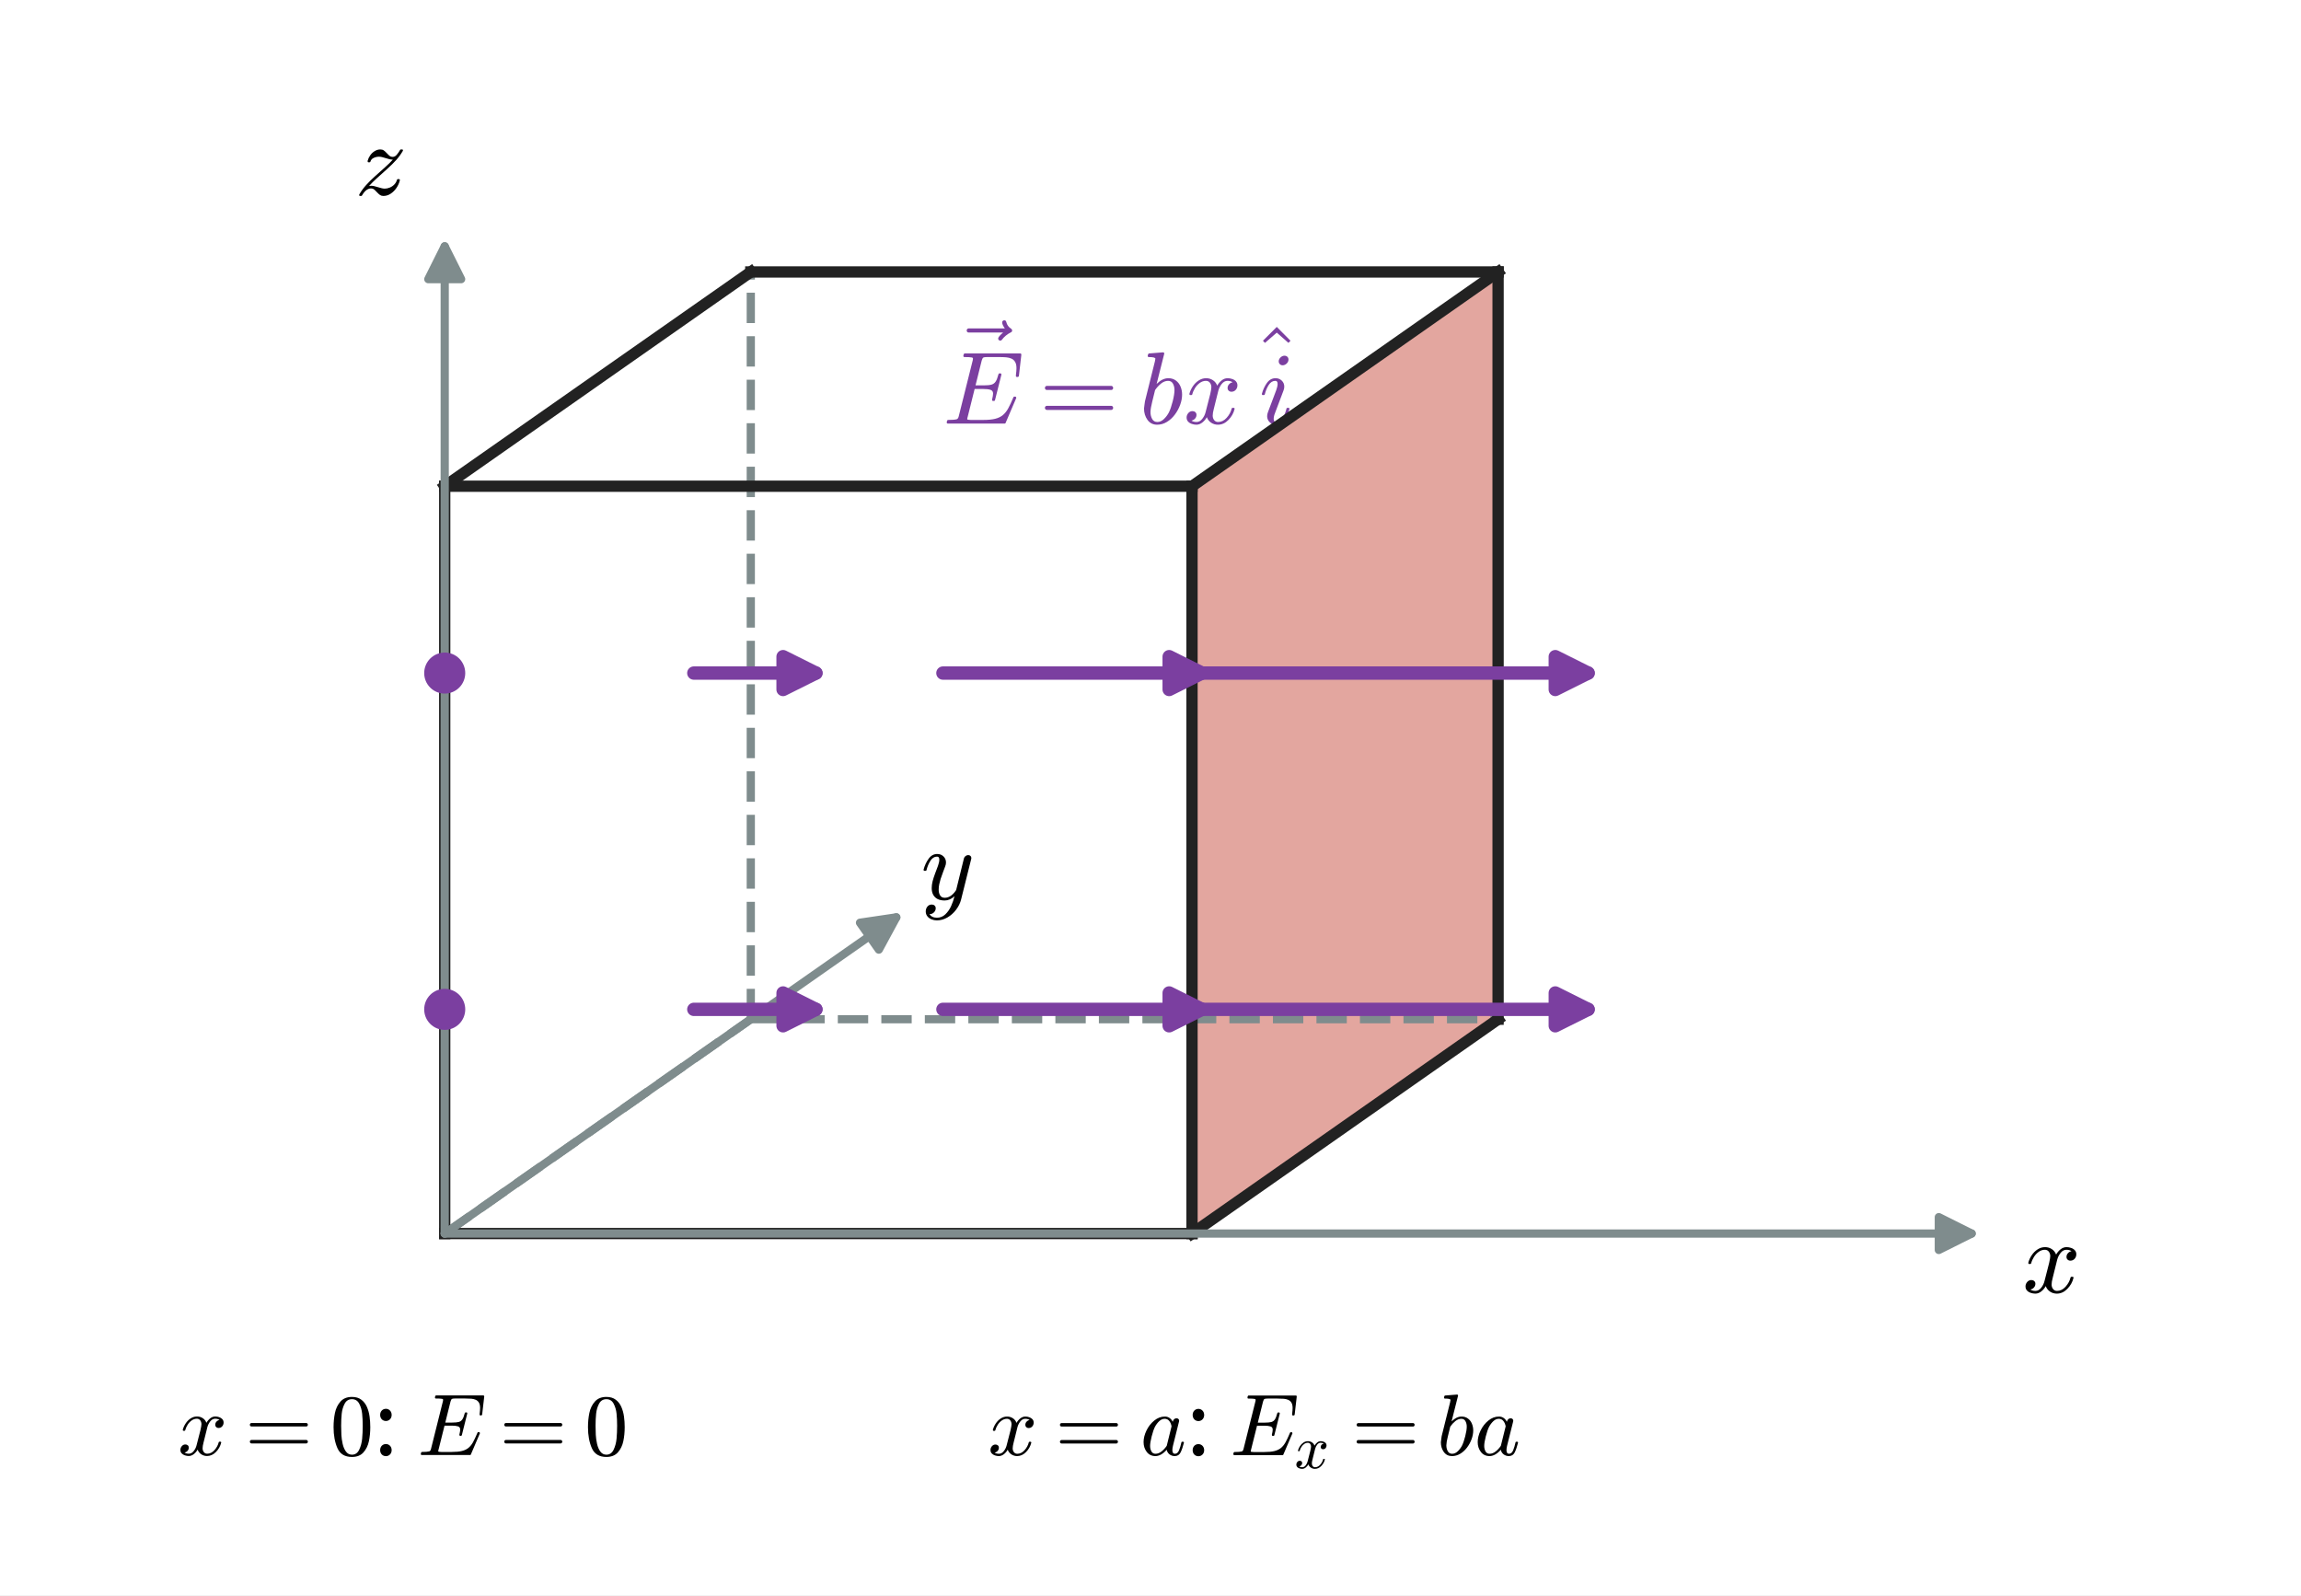
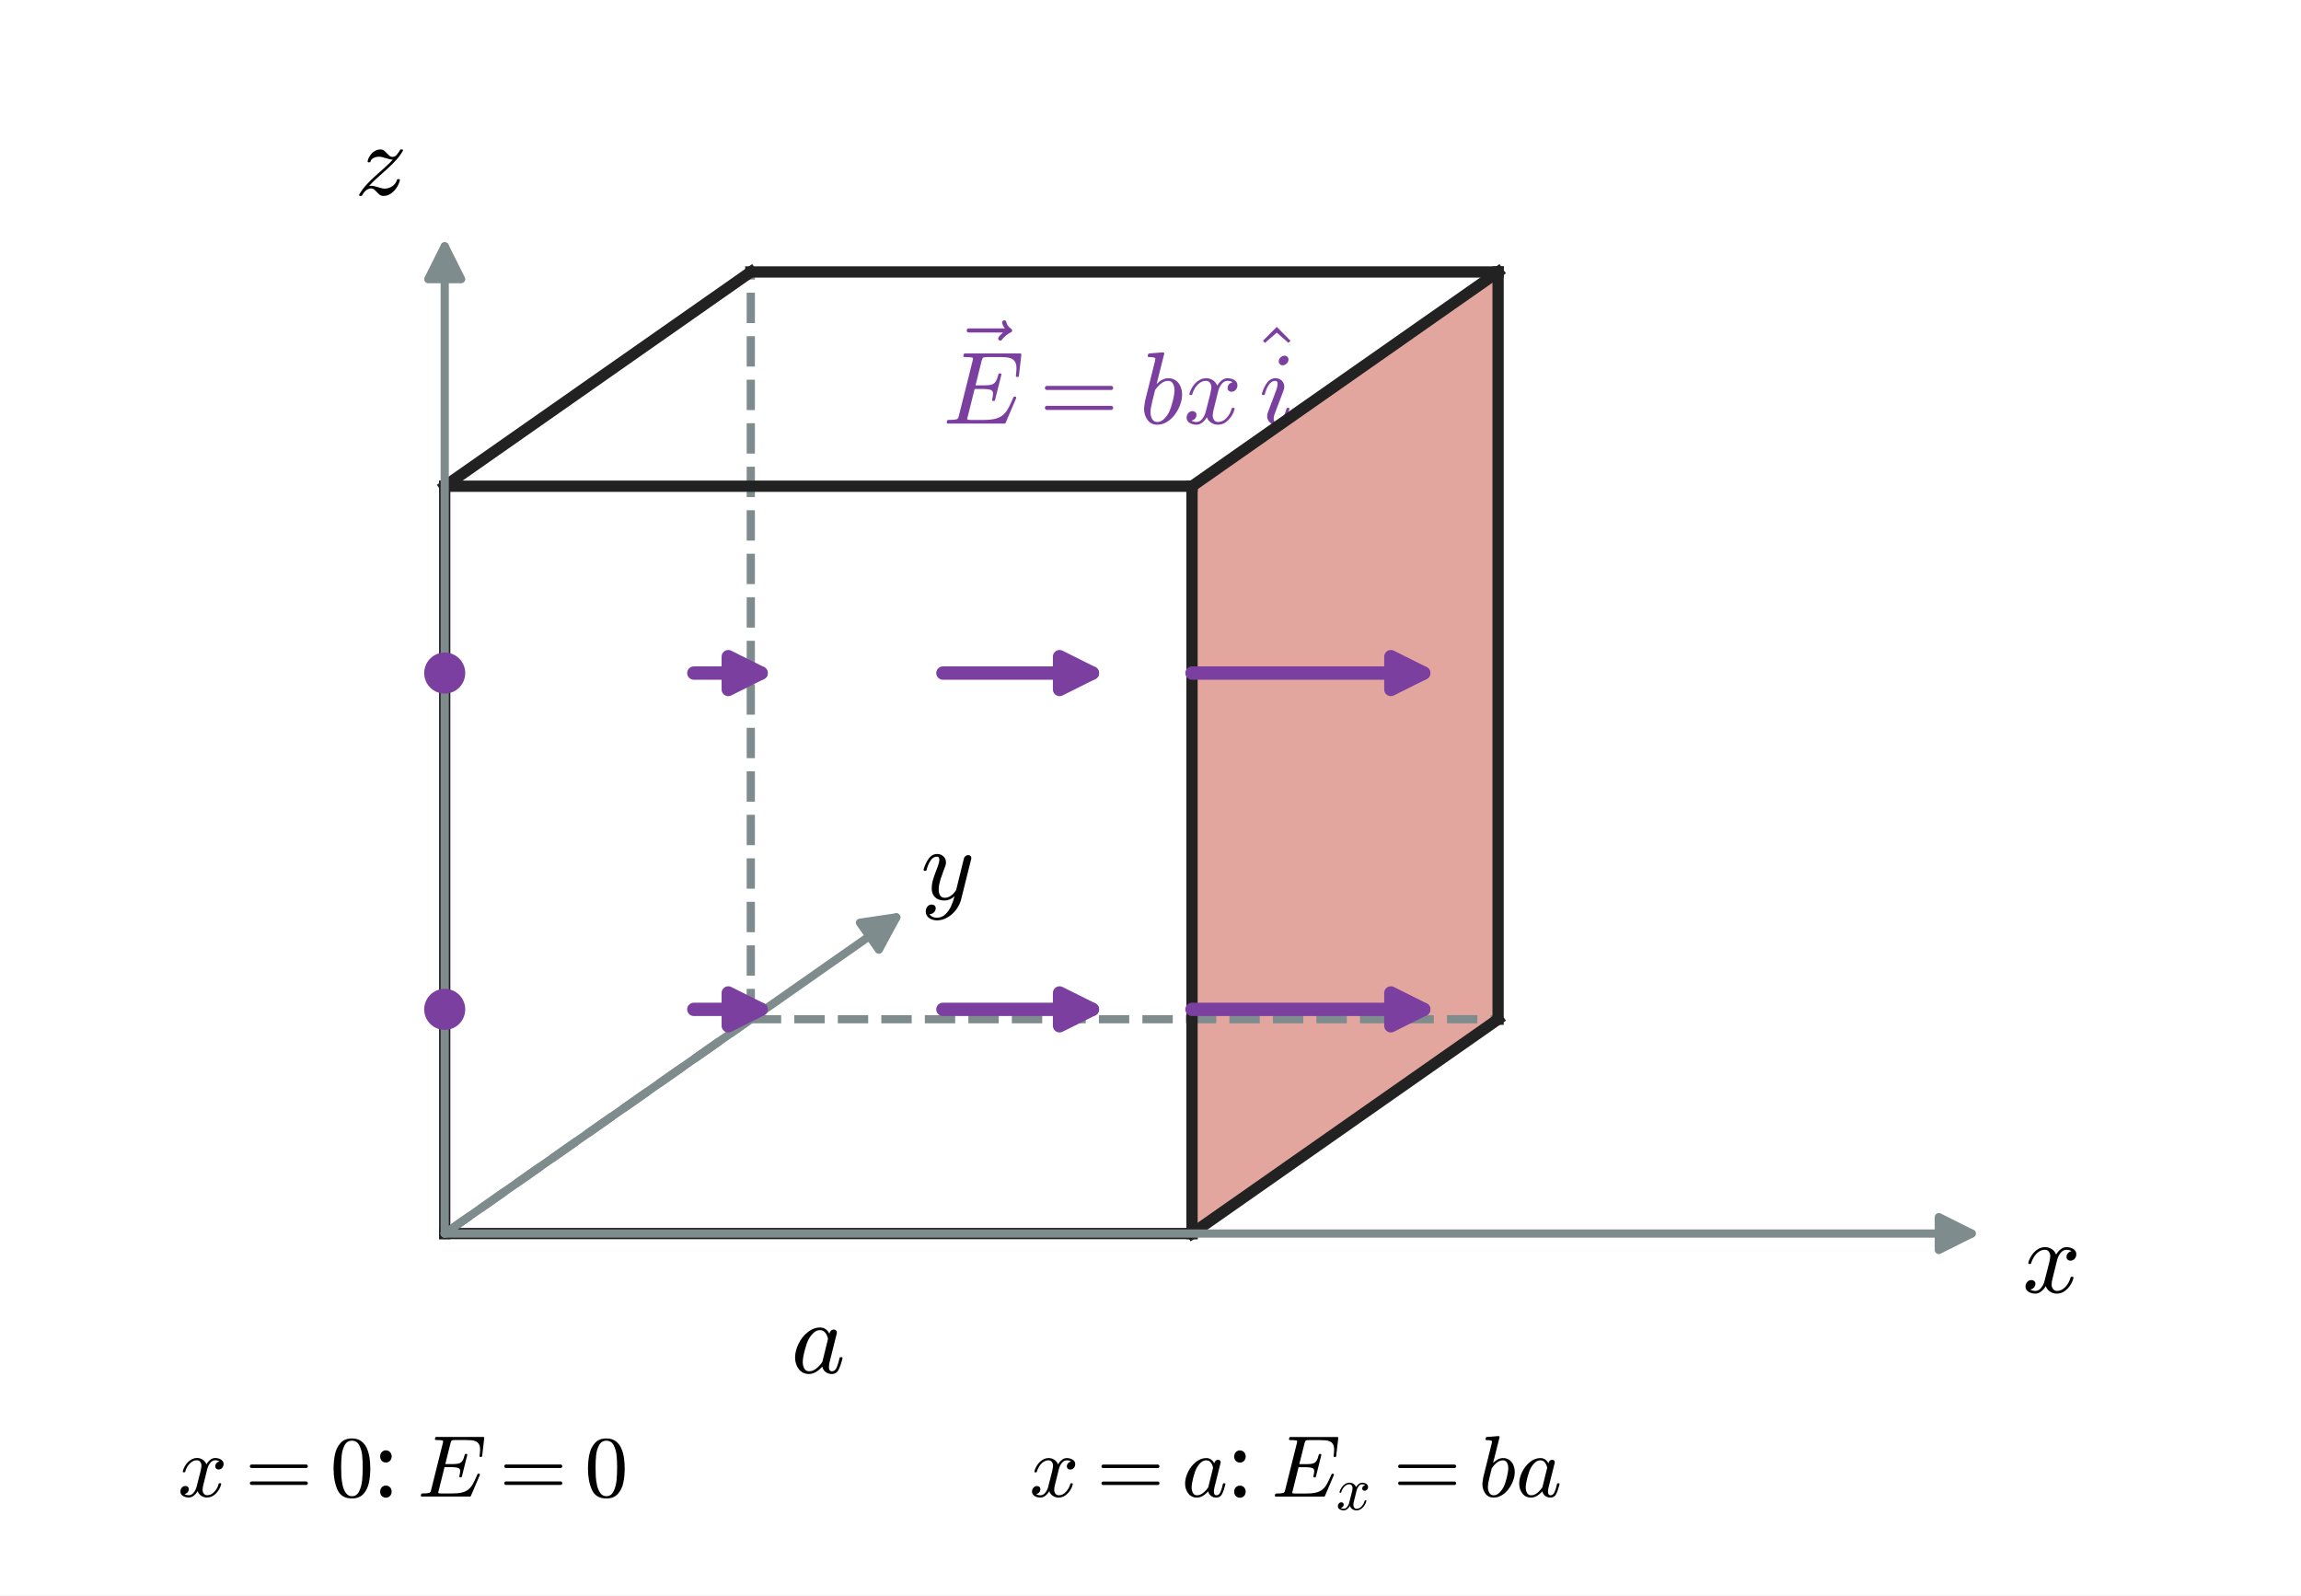
<svg xmlns="http://www.w3.org/2000/svg" xmlns:xlink="http://www.w3.org/1999/xlink" width="224.224pt" height="155.448pt" viewBox="0 0 224.224 155.448" version="1.1">
  <defs>
    <style type="text/css">*{stroke-linejoin: round; stroke-linecap: butt}</style>
  </defs>
  <g id="figure_1">
    <g id="patch_1">
      <path d="M 0 155.448  L 224.224 155.448  L 224.224 0  L 0 0  z " style="fill: #ffffff" />
    </g>
    <g id="axes_1">
      <g id="patch_2">
-         <path d="M 116.157 120.203  L 145.983 99.319  L 145.983 26.498  L 116.157 47.382  z " clip-path="url(#p4daffd56f3)" style="fill: #c0392b; opacity: 0.45" />
+         <path d="M 116.157 120.203  L 145.983 99.319  L 145.983 26.498  L 116.157 47.382  z " clip-path="url(#p64d780d0e2)" style="fill: #c0392b; opacity: 0.45" />
      </g>
      <g id="line2d_1">
-         <path d="M 43.336 120.203  L 73.162 99.319  " clip-path="url(#p4daffd56f3)" style="fill: none; stroke-dasharray: 2.96,1.28; stroke-dashoffset: 0; stroke: #7f8c8d; stroke-width: 0.8" />
+         <path d="M 43.336 120.203  L 73.162 99.319  " clip-path="url(#p64d780d0e2)" style="fill: none; stroke-dasharray: 2.96,1.28; stroke-dashoffset: 0; stroke: #7f8c8d; stroke-width: 0.8" />
      </g>
      <g id="line2d_2">
-         <path d="M 73.162 99.319  L 145.983 99.319  " clip-path="url(#p4daffd56f3)" style="fill: none; stroke-dasharray: 2.96,1.28; stroke-dashoffset: 0; stroke: #7f8c8d; stroke-width: 0.8" />
+         <path d="M 73.162 99.319  L 145.983 99.319  " clip-path="url(#p64d780d0e2)" style="fill: none; stroke-dasharray: 2.96,1.28; stroke-dashoffset: 0; stroke: #7f8c8d; stroke-width: 0.8" />
      </g>
      <g id="line2d_3">
-         <path d="M 73.162 99.319  L 73.162 26.498  " clip-path="url(#p4daffd56f3)" style="fill: none; stroke-dasharray: 2.96,1.28; stroke-dashoffset: 0; stroke: #7f8c8d; stroke-width: 0.8" />
+         <path d="M 73.162 99.319  L 73.162 26.498  " clip-path="url(#p64d780d0e2)" style="fill: none; stroke-dasharray: 2.96,1.28; stroke-dashoffset: 0; stroke: #7f8c8d; stroke-width: 0.8" />
      </g>
      <g id="text_1">
        <g transform="translate(197.0698 126.0258) scale(0.1 -0.1)">
          <defs>
            <path id="Cmmi10-3f" d="M 500 184  Q 613 97 819 97  Q 1019 97 1172 289  Q 1325 481 1381 709  L 1672 1844  Q 1741 2153 1741 2266  Q 1741 2425 1652 2544  Q 1563 2663 1403 2663  Q 1200 2663 1022 2536  Q 844 2409 722 2214  Q 600 2019 550 1819  Q 538 1778 500 1778  L 422 1778  Q 372 1778 372 1838  L 372 1856  Q 434 2094 584 2320  Q 734 2547 951 2687  Q 1169 2828 1416 2828  Q 1650 2828 1839 2703  Q 2028 2578 2106 2363  Q 2216 2559 2386 2693  Q 2556 2828 2759 2828  Q 2897 2828 3040 2779  Q 3184 2731 3275 2631  Q 3366 2531 3366 2381  Q 3366 2219 3261 2101  Q 3156 1984 2994 1984  Q 2891 1984 2822 2050  Q 2753 2116 2753 2216  Q 2753 2350 2845 2451  Q 2938 2553 3066 2572  Q 2950 2663 2747 2663  Q 2541 2663 2389 2472  Q 2238 2281 2175 2047  L 1894 916  Q 1825 659 1825 494  Q 1825 331 1917 214  Q 2009 97 2163 97  Q 2463 97 2698 361  Q 2934 625 3009 941  Q 3022 978 3059 978  L 3138 978  Q 3163 978 3178 961  Q 3194 944 3194 922  Q 3194 916 3188 903  Q 3097 522 2806 225  Q 2516 -72 2150 -72  Q 1916 -72 1727 54  Q 1538 181 1459 397  Q 1359 209 1182 68  Q 1006 -72 806 -72  Q 669 -72 523 -23  Q 378 25 287 125  Q 197 225 197 378  Q 197 528 301 651  Q 406 775 563 775  Q 669 775 741 711  Q 813 647 813 544  Q 813 409 723 309  Q 634 209 500 184  z " transform="scale(0.015625)" />
          </defs>
          <use xlink:href="#Cmmi10-3f" transform="translate(0 0.8125)" />
        </g>
      </g>
      <g id="text_2">
        <g transform="translate(89.73193 87.7164) scale(0.1 -0.1)">
          <defs>
            <path id="Cmmi10-72" d="M 538 -916  Q 672 -1147 1006 -1147  Q 1309 -1147 1531 -934  Q 1753 -722 1889 -420  Q 2025 -119 2100 197  Q 1816 -72 1484 -72  Q 1231 -72 1053 15  Q 875 103 776 276  Q 678 450 678 697  Q 678 906 734 1126  Q 791 1347 892 1617  Q 994 1888 1069 2088  Q 1153 2322 1153 2472  Q 1153 2663 1013 2663  Q 759 2663 595 2402  Q 431 2141 353 1819  Q 341 1778 300 1778  L 225 1778  Q 172 1778 172 1838  L 172 1856  Q 275 2238 487 2533  Q 700 2828 1025 2828  Q 1253 2828 1411 2678  Q 1569 2528 1569 2297  Q 1569 2178 1516 2047  Q 1488 1969 1388 1706  Q 1288 1444 1234 1272  Q 1181 1100 1147 934  Q 1113 769 1113 603  Q 1113 391 1203 244  Q 1294 97 1491 97  Q 1888 97 2203 581  L 2688 2553  Q 2709 2638 2787 2698  Q 2866 2759 2956 2759  Q 3034 2759 3092 2709  Q 3150 2659 3150 2578  Q 3150 2541 3144 2528  L 2509 -19  Q 2425 -347 2200 -647  Q 1975 -947 1658 -1130  Q 1341 -1313 997 -1313  Q 831 -1313 668 -1248  Q 506 -1184 406 -1056  Q 306 -928 306 -756  Q 306 -581 409 -453  Q 513 -325 684 -325  Q 788 -325 858 -389  Q 928 -453 928 -556  Q 928 -703 818 -812  Q 709 -922 563 -922  Q 556 -919 550 -917  Q 544 -916 538 -916  z " transform="scale(0.015625)" />
          </defs>
          <use xlink:href="#Cmmi10-72" transform="translate(0 0.8125)" />
        </g>
      </g>
      <g id="text_3">
        <g transform="translate(34.5906 19.06249) scale(0.1 -0.1)">
          <defs>
            <path id="Cmmi10-46" d="M 313 -72  Q 263 -72 263 -13  Q 263 19 275 31  Q 447 328 689 598  Q 931 869 1239 1145  Q 1547 1422 1858 1700  Q 2169 1978 2363 2194  L 2338 2194  Q 2197 2194 1925 2284  Q 1653 2375 1497 2375  Q 1328 2375 1168 2301  Q 1009 2228 966 2075  Q 956 2028 916 2028  L 838 2028  Q 788 2028 788 2094  L 788 2113  Q 838 2300 952 2462  Q 1066 2625 1233 2726  Q 1400 2828 1581 2828  Q 1709 2828 1793 2770  Q 1878 2713 1990 2591  Q 2103 2469 2173 2416  Q 2244 2363 2350 2363  Q 2491 2363 2602 2491  Q 2713 2619 2822 2809  Q 2841 2828 2869 2828  L 2944 2828  Q 2966 2828 2980 2812  Q 2994 2797 2994 2772  Q 2994 2750 2981 2731  Q 2809 2434 2579 2176  Q 2350 1919 1979 1586  Q 1609 1253 1354 1023  Q 1100 794 878 550  Q 928 563 1013 563  Q 1169 563 1439 473  Q 1709 384 1856 384  Q 2016 384 2178 453  Q 2341 522 2459 647  Q 2578 772 2619 934  Q 2634 978 2669 978  L 2747 978  Q 2772 978 2787 958  Q 2803 938 2803 916  Q 2803 909 2797 897  Q 2738 653 2591 433  Q 2444 213 2230 70  Q 2016 -72 1772 -72  Q 1650 -72 1565 -15  Q 1481 41 1367 164  Q 1253 288 1181 342  Q 1109 397 1006 397  Q 688 397 434 -50  Q 413 -72 391 -72  L 313 -72  z " transform="scale(0.015625)" />
          </defs>
          <use xlink:href="#Cmmi10-46" transform="translate(0 0.8125)" />
        </g>
      </g>
      <g id="text_4">
-         <g transform="translate(17.31809 141.8427) scale(0.085 -0.085)">
+         <g transform="translate(17.31809 145.8883) scale(0.085 -0.085)">
          <defs>
            <path id="Cmr10-29" d="M 481 850  Q 428 850 393 890  Q 359 931 359 978  Q 359 1031 393 1068  Q 428 1106 481 1106  L 4500 1106  Q 4547 1106 4581 1068  Q 4616 1031 4616 978  Q 4616 931 4581 890  Q 4547 850 4500 850  L 481 850  z M 481 2094  Q 428 2094 393 2131  Q 359 2169 359 2222  Q 359 2269 393 2309  Q 428 2350 481 2350  L 4500 2350  Q 4547 2350 4581 2309  Q 4616 2269 4616 2222  Q 4616 2169 4581 2131  Q 4547 2094 4500 2094  L 481 2094  z " transform="scale(0.015625)" />
            <path id="Cmr10-28" d="M 1600 -141  Q 816 -141 533 504  Q 250 1150 250 2041  Q 250 2597 351 3087  Q 453 3578 754 3920  Q 1056 4263 1600 4263  Q 2022 4263 2290 4056  Q 2559 3850 2700 3523  Q 2841 3197 2892 2823  Q 2944 2450 2944 2041  Q 2944 1491 2842 1011  Q 2741 531 2444 195  Q 2147 -141 1600 -141  z M 1600 25  Q 1956 25 2131 390  Q 2306 756 2347 1200  Q 2388 1644 2388 2144  Q 2388 2625 2347 3031  Q 2306 3438 2132 3767  Q 1959 4097 1600 4097  Q 1238 4097 1063 3765  Q 888 3434 847 3029  Q 806 2625 806 2144  Q 806 1788 823 1472  Q 841 1156 916 820  Q 991 484 1158 254  Q 1325 25 1600 25  z " transform="scale(0.015625)" />
            <path id="NotoSansCJKkr-Regular-1b" d="M 890 2496  C 1120 2496 1312 2675 1312 2944  C 1312 3206 1120 3392 890 3392  C 653 3392 467 3206 467 2944  C 467 2675 653 2496 890 2496  z M 890 -83  C 1120 -83 1312 96 1312 358  C 1312 627 1120 806 890 806  C 653 806 467 627 467 358  C 467 96 653 -83 890 -83  z " transform="scale(0.015625)" />
            <path id="NotoSansCJKkr-Regular-1" transform="scale(0.015625)" />
            <path id="Cmmi10-6f" d="M 300 0  Q 238 0 238 84  Q 241 100 250 139  Q 259 178 276 201  Q 294 225 319 225  Q 709 225 863 269  Q 947 297 984 441  L 1863 3956  Q 1875 4019 1875 4044  Q 1875 4113 1797 4122  Q 1678 4147 1338 4147  Q 1275 4147 1275 4231  Q 1278 4247 1287 4286  Q 1297 4325 1314 4348  Q 1331 4372 1356 4372  L 4825 4372  Q 4891 4372 4891 4288  L 4738 2963  Q 4738 2947 4714 2926  Q 4691 2906 4672 2906  L 4616 2906  Q 4550 2906 4550 2988  Q 4588 3300 4588 3450  Q 4588 3706 4500 3848  Q 4413 3991 4267 4053  Q 4122 4116 3945 4131  Q 3769 4147 3481 4147  L 2753 4147  Q 2578 4147 2522 4117  Q 2466 4088 2419 3928  L 2034 2381  L 2534 2381  Q 2859 2381 3025 2426  Q 3191 2472 3287 2615  Q 3384 2759 3463 3072  Q 3469 3094 3486 3111  Q 3503 3128 3525 3128  L 3584 3128  Q 3647 3128 3647 3047  L 3250 1466  Q 3238 1409 3188 1409  L 3128 1409  Q 3066 1409 3066 1491  Q 3128 1747 3128 1869  Q 3128 2056 2959 2106  Q 2791 2156 2509 2156  L 1978 2156  L 1544 416  Q 1516 338 1516 275  Q 1516 225 1734 225  L 2509 225  Q 2972 225 3259 297  Q 3547 369 3736 526  Q 3925 684 4062 928  Q 4200 1172 4397 1638  Q 4409 1678 4453 1678  L 4513 1678  Q 4538 1678 4556 1656  Q 4575 1634 4575 1606  Q 4575 1594 4569 1581  L 3909 38  Q 3897 0 3859 0  L 300 0  z " transform="scale(0.015625)" />
          </defs>
          <use xlink:href="#Cmmi10-3f" transform="translate(0 0.6875)" />
          <use xlink:href="#Cmr10-29" transform="translate(77.08013 0.6875)" />
          <use xlink:href="#Cmr10-28" transform="translate(174.7657 0.6875)" />
          <use xlink:href="#NotoSansCJKkr-Regular-1b" transform="translate(224.7657 0.6875)" />
          <use xlink:href="#NotoSansCJKkr-Regular-1" transform="translate(252.5657 0.6875)" />
          <use xlink:href="#Cmmi10-6f" transform="translate(274.9657 0.6875)" />
          <use xlink:href="#Cmr10-29" transform="translate(368.745 0.6875)" />
          <use xlink:href="#Cmr10-28" transform="translate(466.4306 0.6875)" />
        </g>
      </g>
      <g id="text_5">
-         <g transform="translate(96.25834 141.8427) scale(0.085 -0.085)">
+         <g transform="translate(100.304 145.8883) scale(0.085 -0.085)">
          <defs>
            <path id="Cmmi10-79" d="M 1113 -72  Q 709 -72 476 233  Q 244 538 244 953  Q 244 1363 456 1803  Q 669 2244 1030 2536  Q 1391 2828 1806 2828  Q 1997 2828 2147 2725  Q 2297 2622 2381 2444  Q 2453 2700 2663 2700  Q 2744 2700 2798 2651  Q 2853 2603 2853 2522  Q 2853 2503 2851 2493  Q 2850 2484 2847 2472  L 2400 684  Q 2356 494 2356 372  Q 2356 97 2541 97  Q 2741 97 2845 351  Q 2950 606 3022 941  Q 3034 978 3072 978  L 3150 978  Q 3175 978 3190 956  Q 3206 934 3206 916  Q 3094 469 2961 198  Q 2828 -72 2528 -72  Q 2313 -72 2147 54  Q 1981 181 1941 391  Q 1528 -72 1113 -72  z M 1119 97  Q 1350 97 1567 270  Q 1784 444 1941 678  Q 1947 684 1947 697  L 2291 2088  L 2297 2106  Q 2259 2334 2132 2498  Q 2006 2663 1791 2663  Q 1575 2663 1389 2486  Q 1203 2309 1075 2069  Q 950 1813 836 1366  Q 722 919 722 672  Q 722 450 817 273  Q 913 97 1119 97  z " transform="scale(0.015625)" />
            <path id="Cmmi10-4b" d="M 1106 -72  Q 719 -72 503 231  Q 288 534 288 941  Q 288 1000 317 1173  Q 347 1347 347 1388  L 966 3872  Q 991 3981 997 4044  Q 997 4147 581 4147  Q 519 4147 519 4231  Q 522 4247 533 4287  Q 544 4328 561 4350  Q 578 4372 609 4372  L 1472 4441  Q 1550 4441 1550 4359  L 1075 2472  Q 1438 2828 1806 2828  Q 2078 2828 2273 2684  Q 2469 2541 2566 2306  Q 2663 2072 2663 1806  Q 2663 1497 2542 1167  Q 2422 838 2209 555  Q 1997 272 1712 100  Q 1428 -72 1106 -72  z M 1119 97  Q 1338 97 1528 280  Q 1719 463 1838 691  Q 1966 947 2077 1386  Q 2188 1825 2188 2088  Q 2188 2316 2092 2489  Q 1997 2663 1791 2663  Q 1559 2663 1348 2492  Q 1138 2322 978 2088  L 800 1363  Q 697 959 691 716  Q 691 475 795 286  Q 900 97 1119 97  z " transform="scale(0.015625)" />
          </defs>
          <use xlink:href="#Cmmi10-3f" transform="translate(0 0.609375)" />
          <use xlink:href="#Cmr10-29" transform="translate(77.08013 0.609375)" />
          <use xlink:href="#Cmmi10-79" transform="translate(174.7657 0.609375)" />
          <use xlink:href="#NotoSansCJKkr-Regular-1b" transform="translate(227.5489 0.609375)" />
          <use xlink:href="#NotoSansCJKkr-Regular-1" transform="translate(255.3489 0.609375)" />
          <use xlink:href="#Cmmi10-6f" transform="translate(277.7489 0.609375)" />
          <use xlink:href="#Cmmi10-3f" transform="translate(351.5282 -14.39059) scale(0.7)" />
          <use xlink:href="#Cmr10-29" transform="translate(417.2047 0.609375)" />
          <use xlink:href="#Cmmi10-4b" transform="translate(514.8903 0.609375)" />
          <use xlink:href="#Cmmi10-79" transform="translate(557.8102 0.609375)" />
        </g>
      </g>
      <g id="text_6">
        <g style="fill: #7b3fa0" transform="translate(91.88368 41.31341) scale(0.1 -0.1)">
          <defs>
            <path id="Cmmi10-6e" d="M 1281 3809  Q 1231 3809 1198 3846  Q 1166 3884 1166 3938  Q 1166 3984 1198 4023  Q 1231 4063 1281 4063  L 3547 4063  Q 3378 4291 3378 4441  Q 3378 4497 3417 4533  Q 3456 4569 3506 4569  Q 3613 4569 3634 4469  Q 3697 4194 3938 4044  Q 4000 4003 4000 3938  Q 4000 3859 3938 3828  Q 3575 3647 3353 3347  Q 3328 3303 3256 3303  Q 3209 3303 3168 3340  Q 3128 3378 3128 3431  Q 3128 3547 3438 3809  L 1281 3809  z " transform="scale(0.015625)" />
            <path id="Cmr10-7c" d="M 863 3444  L 738 3578  L 1600 4441  L 2456 3578  L 2328 3444  L 1600 4084  L 863 3444  z " transform="scale(0.015625)" />
            <path id="Cmmi10-37" d="M 500 459  Q 500 578 550 709  L 1069 2088  Q 1153 2322 1153 2472  Q 1153 2663 1013 2663  Q 759 2663 595 2402  Q 431 2141 353 1819  Q 341 1778 300 1778  L 225 1778  Q 172 1778 172 1838  L 172 1856  Q 275 2238 487 2533  Q 700 2828 1025 2828  Q 1253 2828 1411 2678  Q 1569 2528 1569 2297  Q 1569 2178 1516 2047  L 997 672  Q 909 459 909 288  Q 909 97 1056 97  Q 1306 97 1473 364  Q 1641 631 1709 941  Q 1722 978 1759 978  L 1838 978  Q 1863 978 1878 961  Q 1894 944 1894 922  Q 1894 916 1888 903  Q 1800 541 1583 234  Q 1366 -72 1044 -72  Q 819 -72 659 83  Q 500 238 500 459  z M 1222 3878  Q 1222 4013 1334 4122  Q 1447 4231 1581 4231  Q 1691 4231 1761 4164  Q 1831 4097 1831 3994  Q 1831 3850 1717 3742  Q 1603 3634 1466 3634  Q 1363 3634 1292 3704  Q 1222 3775 1222 3878  z " transform="scale(0.015625)" />
          </defs>
          <use xlink:href="#Cmmi10-6e" transform="translate(4.957031 29.60938)" />
          <use xlink:href="#Cmmi10-6f" transform="translate(0 0.40625)" />
          <use xlink:href="#Cmr10-29" transform="translate(93.77935 0.40625)" />
          <use xlink:href="#Cmmi10-4b" transform="translate(191.465 0.40625)" />
          <use xlink:href="#Cmmi10-3f" transform="translate(234.3849 0.40625)" />
          <use xlink:href="#Cmr10-7c" transform="translate(300.3273 25.20312)" />
          <use xlink:href="#Cmmi10-37" transform="translate(308.132 0.40625)" />
        </g>
      </g>
+       <g id="text_7">
+         <g transform="translate(77.09681 133.8578) scale(0.1 -0.1)">
+           <use xlink:href="#Cmmi10-79" transform="translate(0 0.8125)" />
+         </g>
+       </g>
      <g id="line2d_4">
-         <path d="M 43.336 120.203  L 116.157 120.203  " clip-path="url(#p4daffd56f3)" style="fill: none; stroke: #222222; stroke-width: 1.1; stroke-linecap: square" />
+         <path d="M 43.336 120.203  L 116.157 120.203  " clip-path="url(#p64d780d0e2)" style="fill: none; stroke: #222222; stroke-width: 1.1; stroke-linecap: square" />
      </g>
      <g id="line2d_5">
-         <path d="M 116.157 120.203  L 116.157 47.382  " clip-path="url(#p4daffd56f3)" style="fill: none; stroke: #222222; stroke-width: 1.1; stroke-linecap: square" />
+         <path d="M 116.157 120.203  L 116.157 47.382  " clip-path="url(#p64d780d0e2)" style="fill: none; stroke: #222222; stroke-width: 1.1; stroke-linecap: square" />
      </g>
      <g id="line2d_6">
-         <path d="M 116.157 47.382  L 43.336 47.382  " clip-path="url(#p4daffd56f3)" style="fill: none; stroke: #222222; stroke-width: 1.1; stroke-linecap: square" />
+         <path d="M 116.157 47.382  L 43.336 47.382  " clip-path="url(#p64d780d0e2)" style="fill: none; stroke: #222222; stroke-width: 1.1; stroke-linecap: square" />
      </g>
      <g id="line2d_7">
-         <path d="M 43.336 47.382  L 43.336 120.203  " clip-path="url(#p4daffd56f3)" style="fill: none; stroke: #222222; stroke-width: 1.1; stroke-linecap: square" />
+         <path d="M 43.336 47.382  L 43.336 120.203  " clip-path="url(#p64d780d0e2)" style="fill: none; stroke: #222222; stroke-width: 1.1; stroke-linecap: square" />
      </g>
      <g id="line2d_8">
-         <path d="M 116.157 120.203  L 145.983 99.319  " clip-path="url(#p4daffd56f3)" style="fill: none; stroke: #222222; stroke-width: 1.1; stroke-linecap: square" />
+         <path d="M 116.157 120.203  L 145.983 99.319  " clip-path="url(#p64d780d0e2)" style="fill: none; stroke: #222222; stroke-width: 1.1; stroke-linecap: square" />
      </g>
      <g id="line2d_9">
-         <path d="M 145.983 99.319  L 145.983 26.498  " clip-path="url(#p4daffd56f3)" style="fill: none; stroke: #222222; stroke-width: 1.1; stroke-linecap: square" />
+         <path d="M 145.983 99.319  L 145.983 26.498  " clip-path="url(#p64d780d0e2)" style="fill: none; stroke: #222222; stroke-width: 1.1; stroke-linecap: square" />
      </g>
      <g id="line2d_10">
-         <path d="M 145.983 26.498  L 116.157 47.382  " clip-path="url(#p4daffd56f3)" style="fill: none; stroke: #222222; stroke-width: 1.1; stroke-linecap: square" />
+         <path d="M 145.983 26.498  L 116.157 47.382  " clip-path="url(#p64d780d0e2)" style="fill: none; stroke: #222222; stroke-width: 1.1; stroke-linecap: square" />
      </g>
      <g id="line2d_11">
-         <path d="M 43.336 47.382  L 73.162 26.498  " clip-path="url(#p4daffd56f3)" style="fill: none; stroke: #222222; stroke-width: 1.1; stroke-linecap: square" />
+         <path d="M 43.336 47.382  L 73.162 26.498  " clip-path="url(#p64d780d0e2)" style="fill: none; stroke: #222222; stroke-width: 1.1; stroke-linecap: square" />
      </g>
      <g id="line2d_12">
-         <path d="M 73.162 26.498  L 145.983 26.498  " clip-path="url(#p4daffd56f3)" style="fill: none; stroke: #222222; stroke-width: 1.1; stroke-linecap: square" />
+         <path d="M 73.162 26.498  L 145.983 26.498  " clip-path="url(#p64d780d0e2)" style="fill: none; stroke: #222222; stroke-width: 1.1; stroke-linecap: square" />
      </g>
      <g id="patch_3">
-         <path d="M 43.336 120.203  Q 118.18 120.203 192.13 120.203  " clip-path="url(#p4daffd56f3)" style="fill: none; stroke: #7f8c8d; stroke-width: 0.8; stroke-linecap: round" />
-         <path d="M 188.93 118.603  L 192.13 120.203  L 188.93 121.803  z " clip-path="url(#p4daffd56f3)" style="fill: #7f8c8d; stroke: #7f8c8d; stroke-width: 0.8; stroke-linecap: round" />
+         <path d="M 43.336 120.203  Q 118.18 120.203 192.13 120.203  " clip-path="url(#p64d780d0e2)" style="fill: none; stroke: #7f8c8d; stroke-width: 0.8; stroke-linecap: round" />
+         <path d="M 188.93 118.603  L 192.13 120.203  L 188.93 121.803  z " clip-path="url(#p64d780d0e2)" style="fill: #7f8c8d; stroke: #7f8c8d; stroke-width: 0.8; stroke-linecap: round" />
      </g>
      <g id="patch_4">
-         <path d="M 43.336 120.203  Q 65.706 104.54 87.342 89.39  " clip-path="url(#p4daffd56f3)" style="fill: none; stroke: #7f8c8d; stroke-width: 0.8; stroke-linecap: round" />
-         <path d="M 83.803 89.914  L 87.342 89.39  L 85.639 92.536  z " clip-path="url(#p4daffd56f3)" style="fill: #7f8c8d; stroke: #7f8c8d; stroke-width: 0.8; stroke-linecap: round" />
+         <path d="M 43.336 120.203  Q 65.706 104.54 87.342 89.39  " clip-path="url(#p64d780d0e2)" style="fill: none; stroke: #7f8c8d; stroke-width: 0.8; stroke-linecap: round" />
+         <path d="M 83.803 89.914  L 87.342 89.39  L 85.639 92.536  z " clip-path="url(#p64d780d0e2)" style="fill: #7f8c8d; stroke: #7f8c8d; stroke-width: 0.8; stroke-linecap: round" />
      </g>
      <g id="patch_5">
-         <path d="M 43.336 120.203  Q 43.336 71.656 43.336 24.003  " clip-path="url(#p4daffd56f3)" style="fill: none; stroke: #7f8c8d; stroke-width: 0.8; stroke-linecap: round" />
-         <path d="M 41.736 27.203  L 43.336 24.003  L 44.936 27.203  z " clip-path="url(#p4daffd56f3)" style="fill: #7f8c8d; stroke: #7f8c8d; stroke-width: 0.8; stroke-linecap: round" />
+         <path d="M 43.336 120.203  Q 43.336 71.656 43.336 24.003  " clip-path="url(#p64d780d0e2)" style="fill: none; stroke: #7f8c8d; stroke-width: 0.8; stroke-linecap: round" />
+         <path d="M 41.736 27.203  L 43.336 24.003  L 44.936 27.203  z " clip-path="url(#p64d780d0e2)" style="fill: #7f8c8d; stroke: #7f8c8d; stroke-width: 0.8; stroke-linecap: round" />
      </g>
      <g id="line2d_13">
        <defs>
-           <path id="m3563313d94" d="M 0 1.5  C 0.398 1.5 0.779 1.342 1.061 1.061  C 1.342 0.779 1.5 0.398 1.5 0  C 1.5 -0.398 1.342 -0.779 1.061 -1.061  C 0.779 -1.342 0.398 -1.5 0 -1.5  C -0.398 -1.5 -0.779 -1.342 -1.061 -1.061  C -1.342 -0.779 -1.5 -0.398 -1.5 0  C -1.5 0.398 -1.342 0.779 -1.061 1.061  C -0.779 1.342 -0.398 1.5 0 1.5  z " style="stroke: #7b3fa0" />
+           <path id="m8839040f5b" d="M 0 1.5  C 0.398 1.5 0.779 1.342 1.061 1.061  C 1.342 0.779 1.5 0.398 1.5 0  C 1.5 -0.398 1.342 -0.779 1.061 -1.061  C 0.779 -1.342 0.398 -1.5 0 -1.5  C -0.398 -1.5 -0.779 -1.342 -1.061 -1.061  C -1.342 -0.779 -1.5 -0.398 -1.5 0  C -1.5 0.398 -1.342 0.779 -1.061 1.061  C -0.779 1.342 -0.398 1.5 0 1.5  z " style="stroke: #7b3fa0" />
        </defs>
-         <g clip-path="url(#p4daffd56f3)">
-           <use xlink:href="#m3563313d94" x="43.336" y="98.357" style="fill: #7b3fa0; stroke: #7b3fa0" />
+         <g clip-path="url(#p64d780d0e2)">
+           <use xlink:href="#m8839040f5b" x="43.336" y="98.357" style="fill: #7b3fa0; stroke: #7b3fa0" />
        </g>
      </g>
      <g id="line2d_14">
-         <g clip-path="url(#p4daffd56f3)">
-           <use xlink:href="#m3563313d94" x="43.336" y="65.587" style="fill: #7b3fa0; stroke: #7b3fa0" />
+         <g clip-path="url(#p64d780d0e2)">
+           <use xlink:href="#m8839040f5b" x="43.336" y="65.587" style="fill: #7b3fa0; stroke: #7b3fa0" />
        </g>
      </g>
      <g id="patch_6">
-         <path d="M 67.61 98.357  Q 74.285 98.357 79.507 98.357  " clip-path="url(#p4daffd56f3)" style="fill: none; stroke: #7b3fa0; stroke-width: 1.3; stroke-linecap: round" />
-         <path d="M 76.307 96.757  L 79.507 98.357  L 76.307 99.957  z " clip-path="url(#p4daffd56f3)" style="fill: #7b3fa0; stroke: #7b3fa0; stroke-width: 1.3; stroke-linecap: round" />
+         <path d="M 67.61 98.357  Q 71.615 98.357 74.167 98.357  " clip-path="url(#p64d780d0e2)" style="fill: none; stroke: #7b3fa0; stroke-width: 1.3; stroke-linecap: round" />
+         <path d="M 70.967 96.757  L 74.167 98.357  L 70.967 99.957  z " clip-path="url(#p64d780d0e2)" style="fill: #7b3fa0; stroke: #7b3fa0; stroke-width: 1.3; stroke-linecap: round" />
      </g>
      <g id="patch_7">
-         <path d="M 67.61 65.587  Q 74.285 65.587 79.507 65.587  " clip-path="url(#p4daffd56f3)" style="fill: none; stroke: #7b3fa0; stroke-width: 1.3; stroke-linecap: round" />
-         <path d="M 76.307 63.987  L 79.507 65.587  L 76.307 67.187  z " clip-path="url(#p4daffd56f3)" style="fill: #7b3fa0; stroke: #7b3fa0; stroke-width: 1.3; stroke-linecap: round" />
+         <path d="M 67.61 65.587  Q 71.615 65.587 74.167 65.587  " clip-path="url(#p64d780d0e2)" style="fill: none; stroke: #7b3fa0; stroke-width: 1.3; stroke-linecap: round" />
+         <path d="M 70.967 63.987  L 74.167 65.587  L 70.967 67.187  z " clip-path="url(#p64d780d0e2)" style="fill: #7b3fa0; stroke: #7b3fa0; stroke-width: 1.3; stroke-linecap: round" />
      </g>
      <g id="patch_8">
-         <path d="M 91.884 98.357  Q 105.234 98.357 117.131 98.357  " clip-path="url(#p4daffd56f3)" style="fill: none; stroke: #7b3fa0; stroke-width: 1.3; stroke-linecap: round" />
-         <path d="M 113.931 96.757  L 117.131 98.357  L 113.931 99.957  z " clip-path="url(#p4daffd56f3)" style="fill: #7b3fa0; stroke: #7b3fa0; stroke-width: 1.3; stroke-linecap: round" />
+         <path d="M 91.884 98.357  Q 99.894 98.357 106.451 98.357  " clip-path="url(#p64d780d0e2)" style="fill: none; stroke: #7b3fa0; stroke-width: 1.3; stroke-linecap: round" />
+         <path d="M 103.251 96.757  L 106.451 98.357  L 103.251 99.957  z " clip-path="url(#p64d780d0e2)" style="fill: #7b3fa0; stroke: #7b3fa0; stroke-width: 1.3; stroke-linecap: round" />
      </g>
      <g id="patch_9">
-         <path d="M 91.884 65.587  Q 105.234 65.587 117.131 65.587  " clip-path="url(#p4daffd56f3)" style="fill: none; stroke: #7b3fa0; stroke-width: 1.3; stroke-linecap: round" />
-         <path d="M 113.931 63.987  L 117.131 65.587  L 113.931 67.187  z " clip-path="url(#p4daffd56f3)" style="fill: #7b3fa0; stroke: #7b3fa0; stroke-width: 1.3; stroke-linecap: round" />
+         <path d="M 91.884 65.587  Q 99.894 65.587 106.451 65.587  " clip-path="url(#p64d780d0e2)" style="fill: none; stroke: #7b3fa0; stroke-width: 1.3; stroke-linecap: round" />
+         <path d="M 103.251 63.987  L 106.451 65.587  L 103.251 67.187  z " clip-path="url(#p64d780d0e2)" style="fill: #7b3fa0; stroke: #7b3fa0; stroke-width: 1.3; stroke-linecap: round" />
      </g>
      <g id="patch_10">
-         <path d="M 116.157 98.357  Q 136.183 98.357 154.756 98.357  " clip-path="url(#p4daffd56f3)" style="fill: none; stroke: #7b3fa0; stroke-width: 1.3; stroke-linecap: round" />
-         <path d="M 151.556 96.757  L 154.756 98.357  L 151.556 99.957  z " clip-path="url(#p4daffd56f3)" style="fill: #7b3fa0; stroke: #7b3fa0; stroke-width: 1.3; stroke-linecap: round" />
+         <path d="M 116.157 98.357  Q 128.173 98.357 138.735 98.357  " clip-path="url(#p64d780d0e2)" style="fill: none; stroke: #7b3fa0; stroke-width: 1.3; stroke-linecap: round" />
+         <path d="M 135.535 96.757  L 138.735 98.357  L 135.535 99.957  z " clip-path="url(#p64d780d0e2)" style="fill: #7b3fa0; stroke: #7b3fa0; stroke-width: 1.3; stroke-linecap: round" />
      </g>
      <g id="patch_11">
-         <path d="M 116.157 65.587  Q 136.183 65.587 154.756 65.587  " clip-path="url(#p4daffd56f3)" style="fill: none; stroke: #7b3fa0; stroke-width: 1.3; stroke-linecap: round" />
-         <path d="M 151.556 63.987  L 154.756 65.587  L 151.556 67.187  z " clip-path="url(#p4daffd56f3)" style="fill: #7b3fa0; stroke: #7b3fa0; stroke-width: 1.3; stroke-linecap: round" />
+         <path d="M 116.157 65.587  Q 128.173 65.587 138.735 65.587  " clip-path="url(#p64d780d0e2)" style="fill: none; stroke: #7b3fa0; stroke-width: 1.3; stroke-linecap: round" />
+         <path d="M 135.535 63.987  L 138.735 65.587  L 135.535 67.187  z " clip-path="url(#p64d780d0e2)" style="fill: #7b3fa0; stroke: #7b3fa0; stroke-width: 1.3; stroke-linecap: round" />
      </g>
    </g>
  </g>
  <defs>
-     <clipPath id="p4daffd56f3">
+     <clipPath id="p64d780d0e2">
      <rect x="2.88" y="2.88" width="218.464" height="149.688" />
    </clipPath>
  </defs>
</svg>
